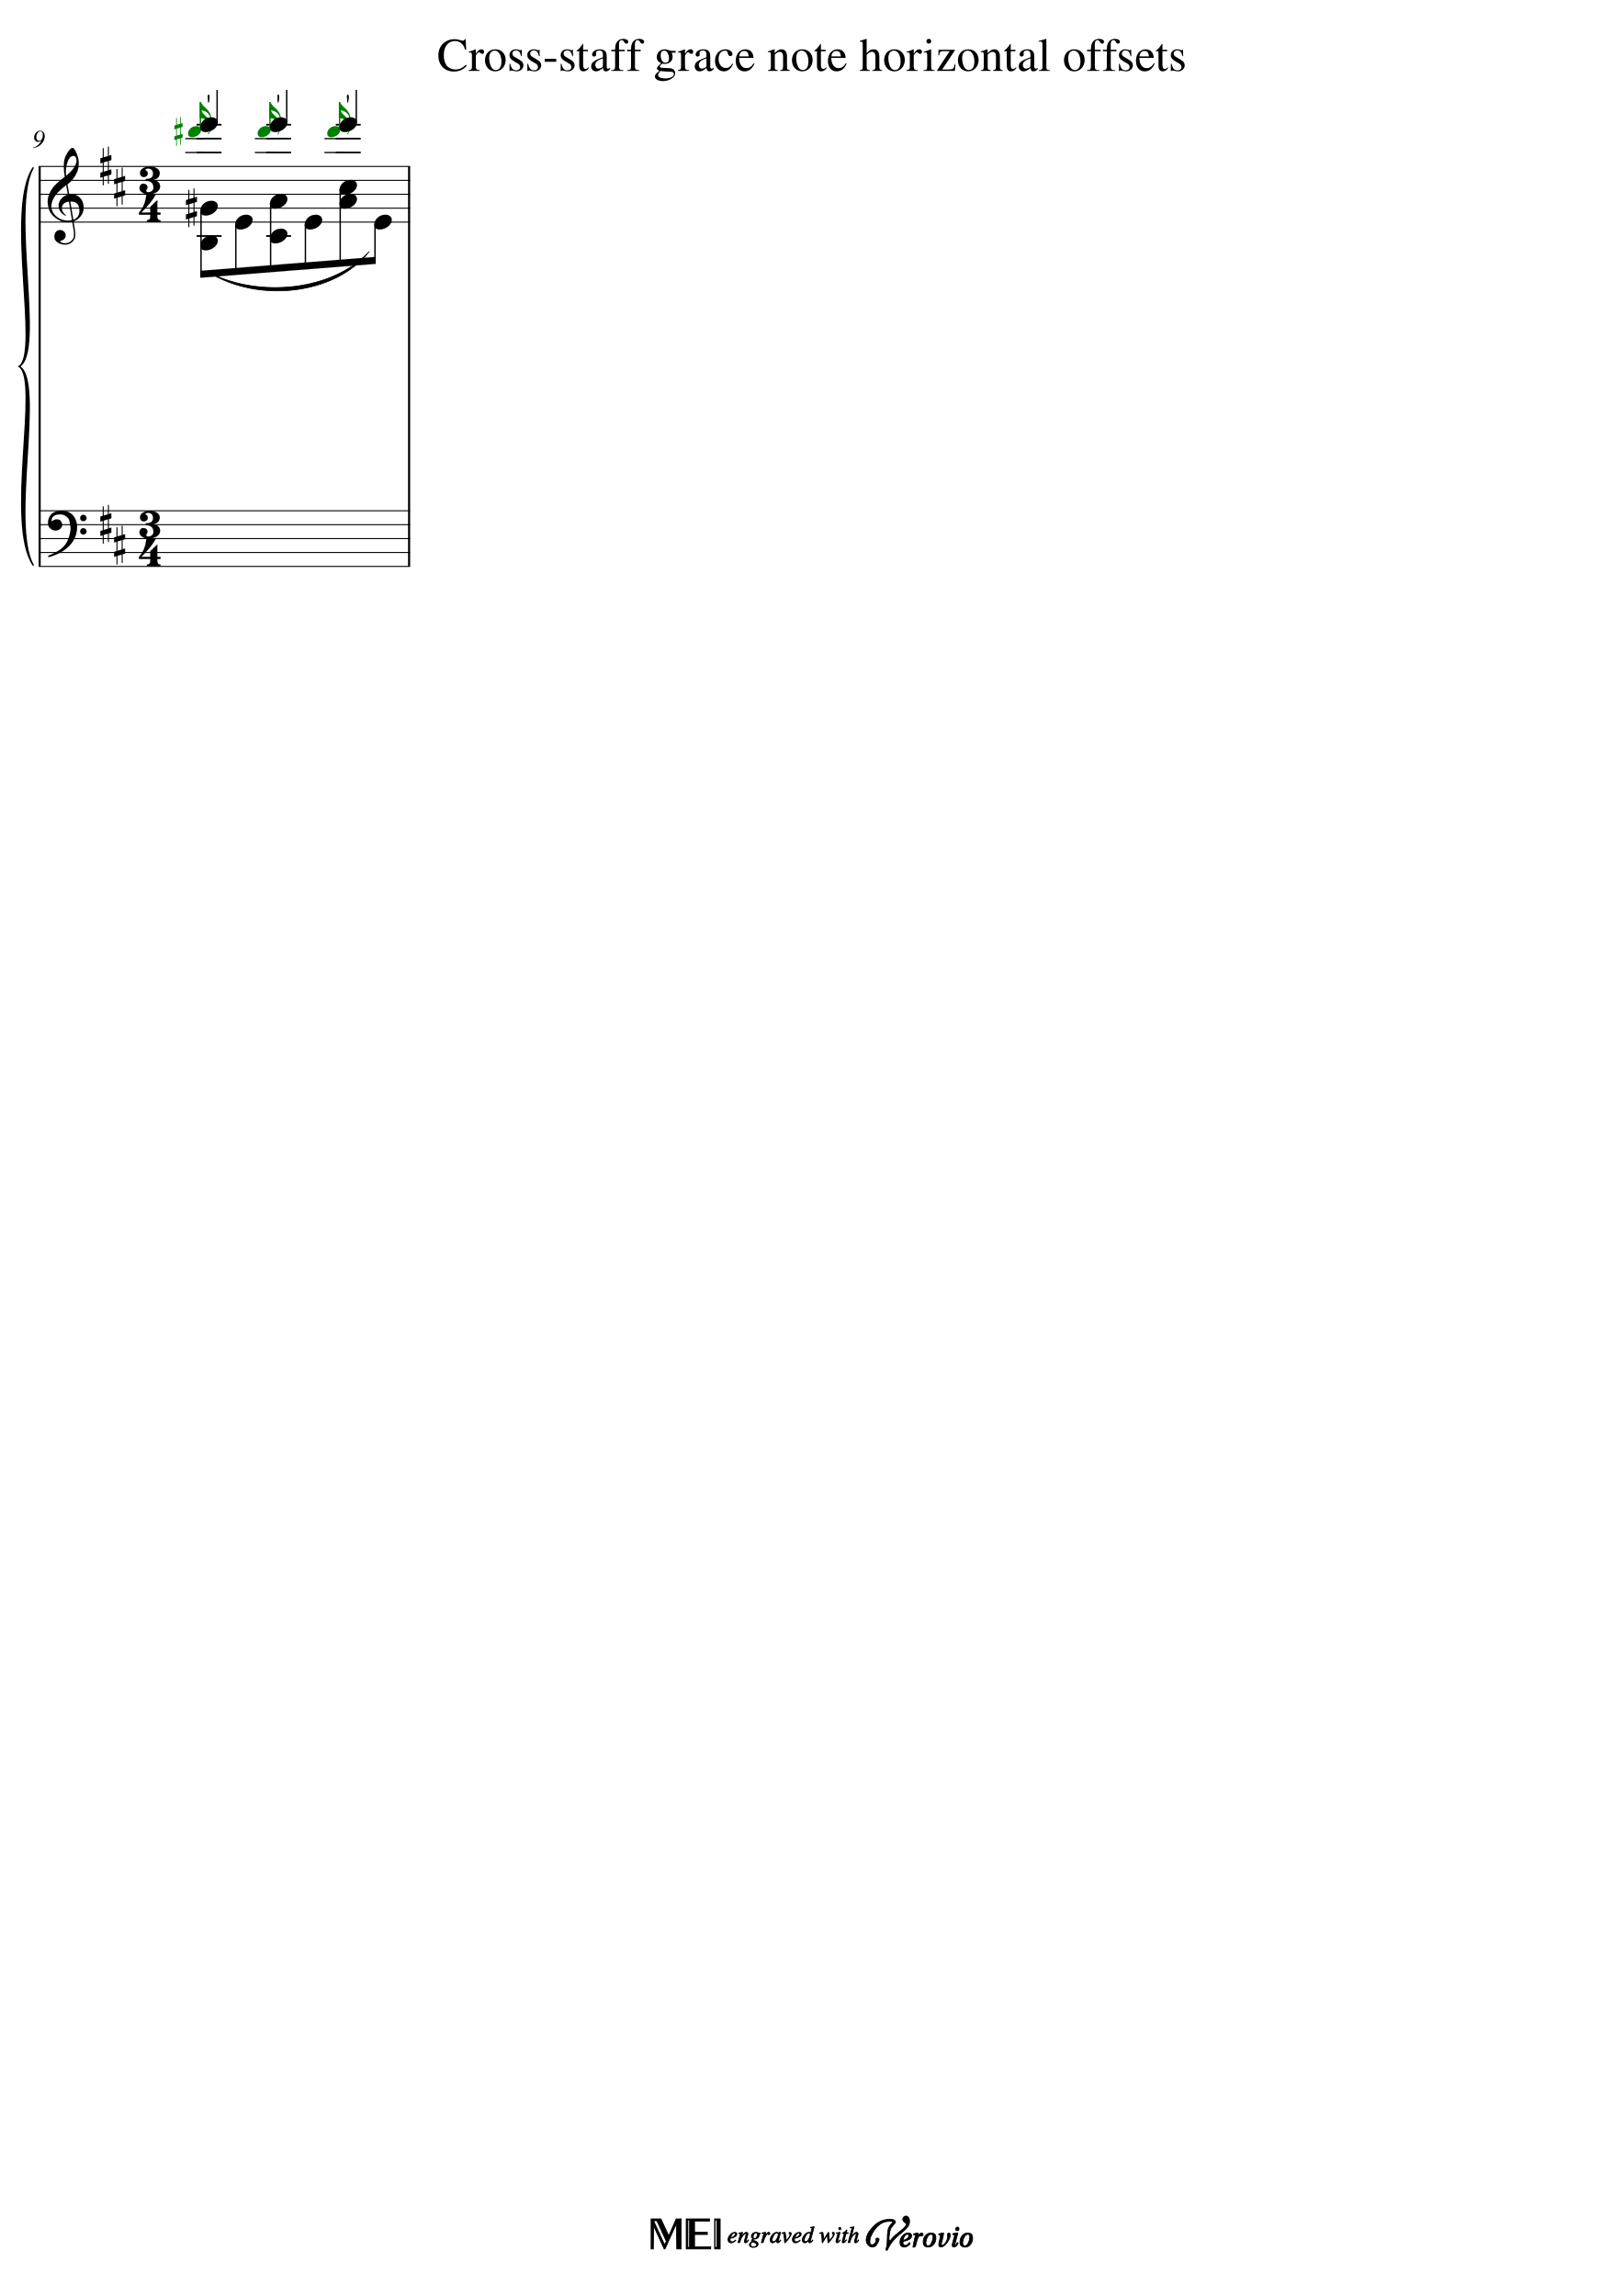
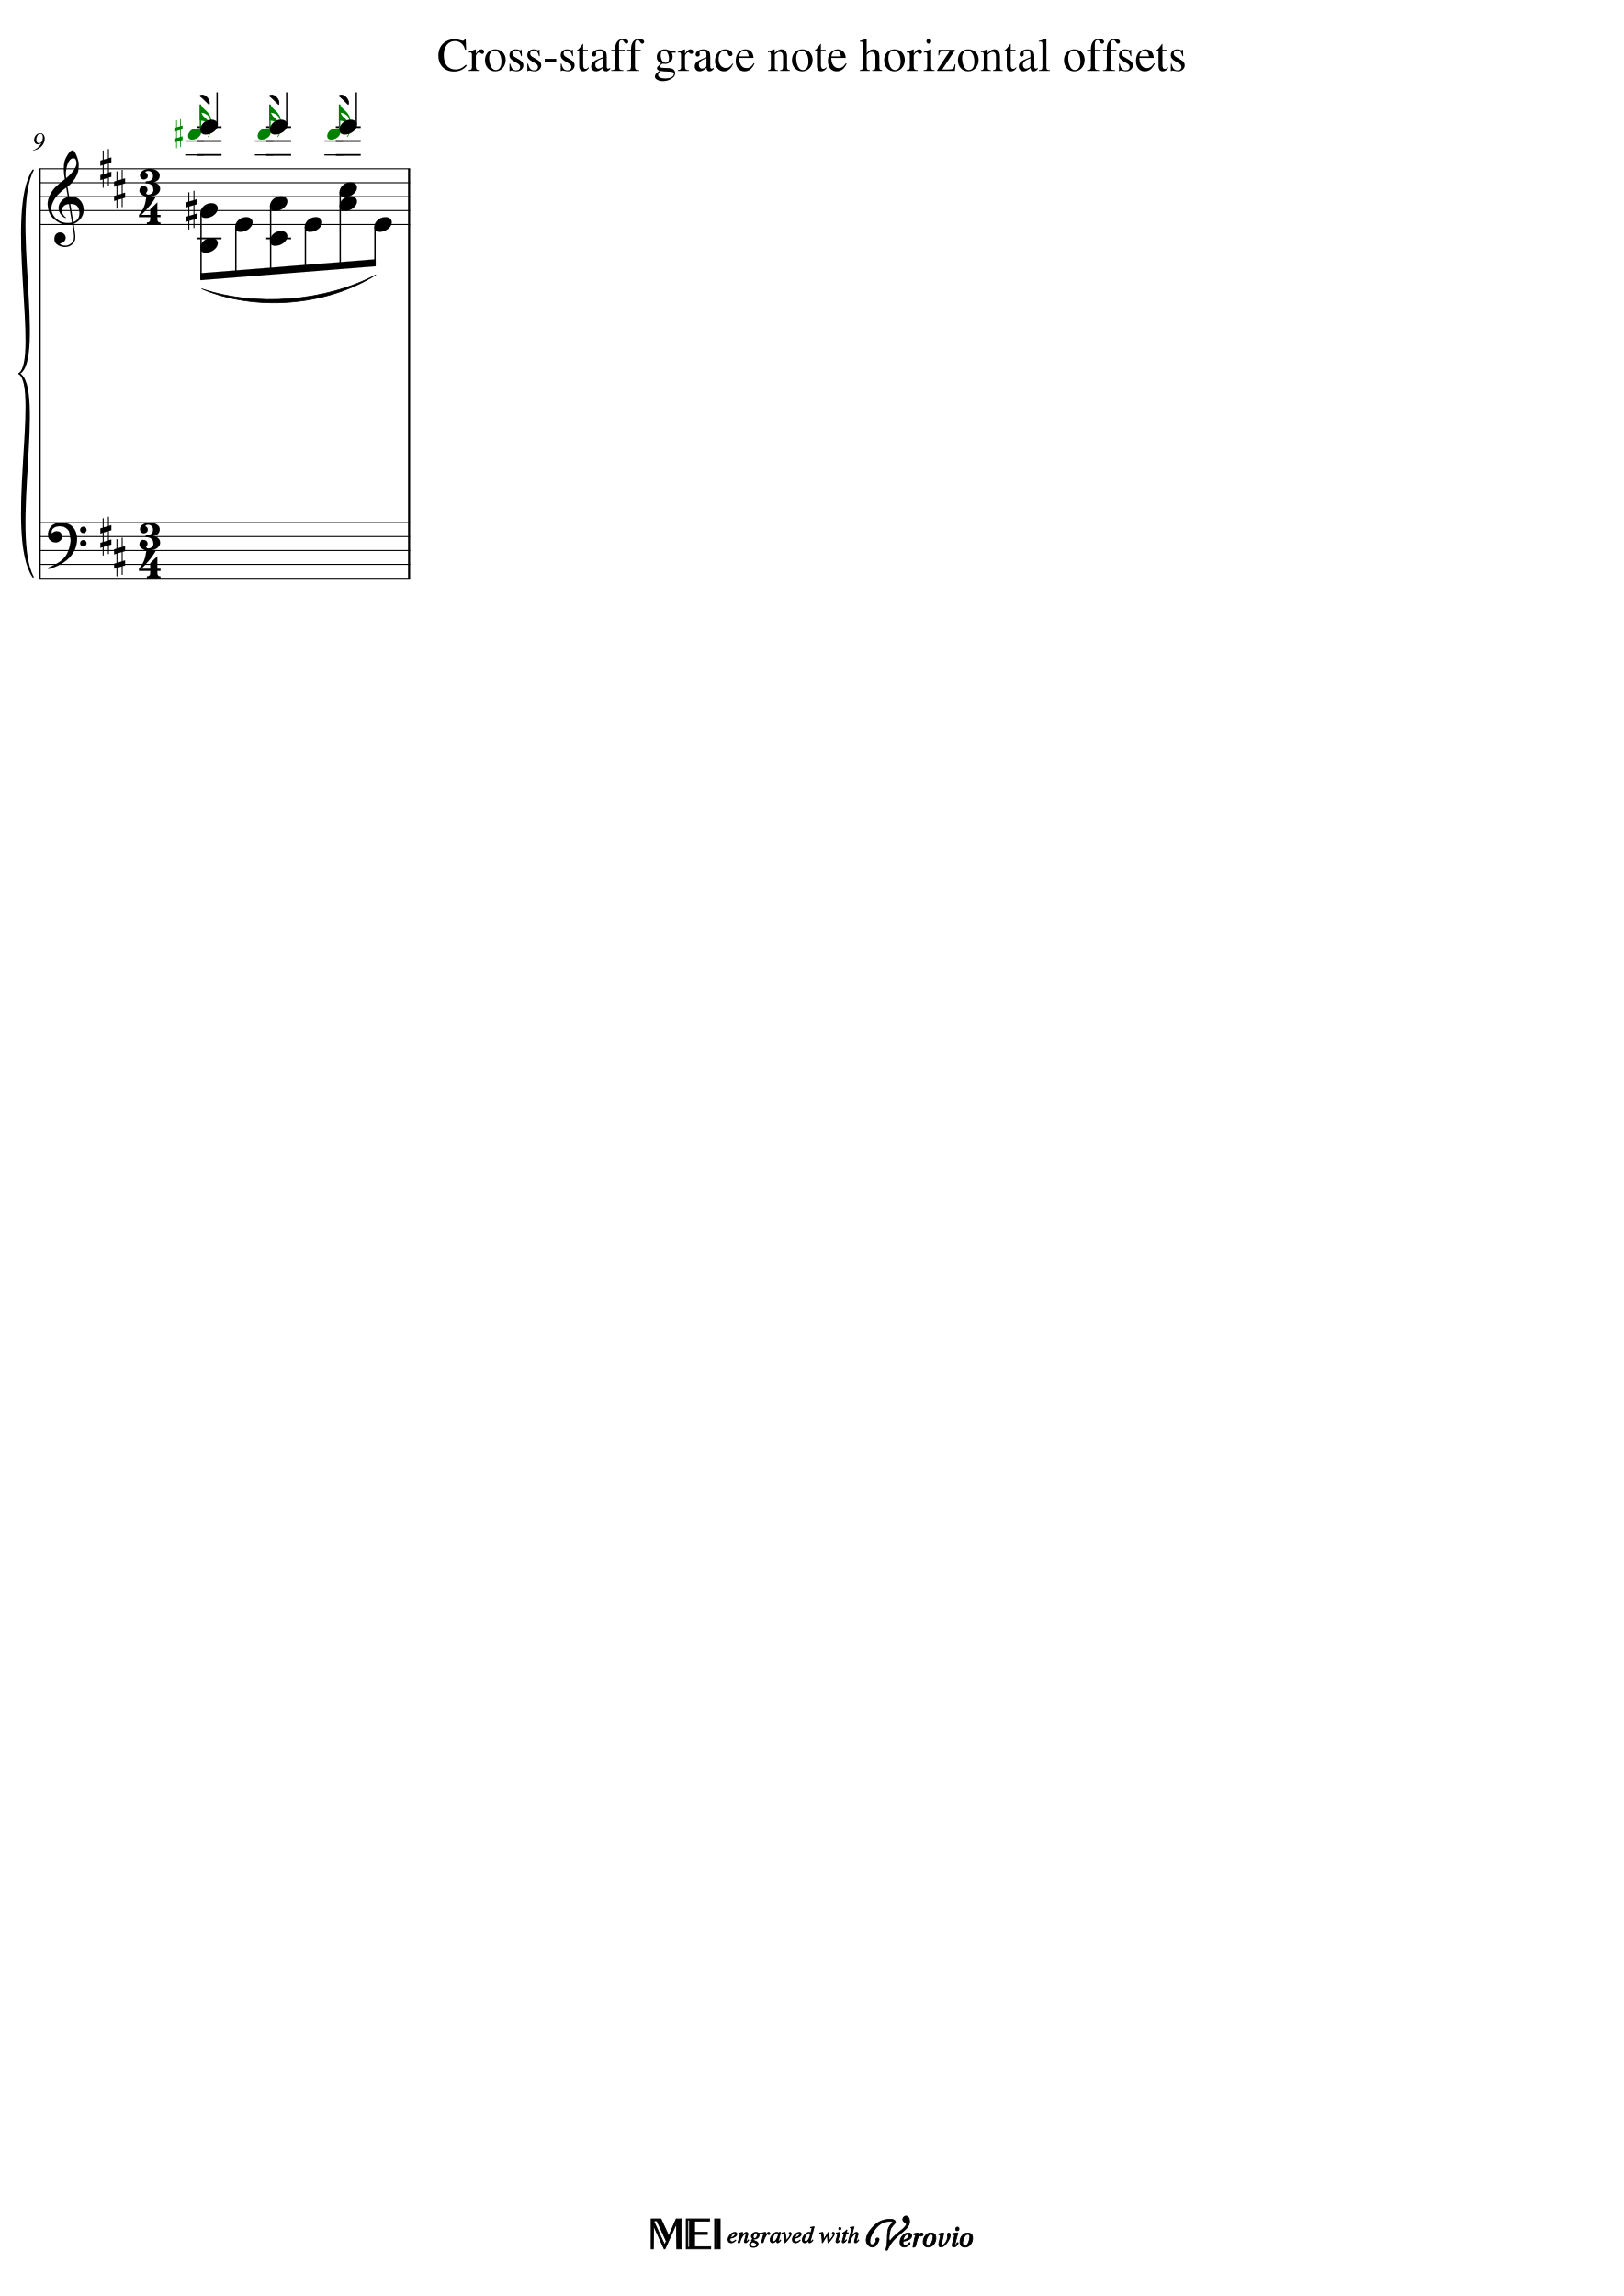
<svg xmlns="http://www.w3.org/2000/svg" xmlns:xlink="http://www.w3.org/1999/xlink" width="2100px" height="2970px" version="1.1" overflow="visible" id="docid">
  <defs>
    <g id="E050-docid">
      <path transform="scale(1,-1)" d="M441 -245c-23 -4 -48 -6 -76 -6c-59 0 -102 7 -130 20c-88 42 -150 93 -187 154c-26 44 -43 103 -48 176c0 6 -1 13 -1 19c0 54 15 111 45 170c29 57 65 106 110 148s96 85 153 127c-3 16 -8 46 -13 92c-4 43 -5 73 -5 89c0 117 16 172 69 257c34 54 64 82 89 82 c21 0 43 -30 69 -92s39 -115 41 -159v-15c0 -109 -21 -162 -67 -241c-13 -20 -63 -90 -98 -118c-13 -9 -25 -19 -37 -29l31 -181c8 1 18 2 28 2c58 0 102 -12 133 -35c59 -43 92 -104 98 -184c1 -7 1 -15 1 -22c0 -123 -87 -209 -181 -248c8 -57 17 -110 25 -162 c5 -31 6 -58 6 -80c0 -30 -5 -53 -14 -70c-35 -64 -88 -99 -158 -103c-5 0 -11 -1 -16 -1c-37 0 -72 10 -108 27c-50 24 -77 59 -80 105v11c0 29 7 55 20 76c18 28 45 42 79 44h6c49 0 93 -42 97 -87v-9c0 -51 -34 -86 -105 -106c17 -24 51 -36 102 -36c62 0 116 43 140 85 c9 16 13 41 13 74c0 20 -1 42 -5 67c-8 53 -18 106 -26 159zM461 939c-95 0 -135 -175 -135 -286c0 -24 2 -48 5 -71c50 39 92 82 127 128c40 53 60 100 60 140v8c-4 53 -22 81 -55 81h-2zM406 119l54 -326c73 25 110 78 110 161c0 7 0 15 -1 23c-7 95 -57 142 -151 142h-12 zM382 117c-72 -2 -128 -47 -128 -120v-7c2 -46 43 -99 75 -115c-3 -2 -7 -5 -10 -10c-70 33 -116 88 -123 172v11c0 68 44 126 88 159c23 17 49 29 78 36l-29 170c-21 -13 -52 -37 -92 -73c-50 -44 -86 -84 -109 -119c-45 -69 -67 -130 -67 -182v-13c5 -68 35 -127 93 -176 s125 -73 203 -73c25 0 50 3 75 9c-19 111 -36 221 -54 331z" />
    </g>
    <g id="E262-docid">
      <path transform="scale(1,-1)" d="M136 186v169h17v-164l44 14v-91l-44 -14v-165l44 12v-91l-44 -13v-155h-17v150l-76 -22v-155h-17v149l-43 -13v90l43 14v167l-43 -14v92l43 13v169h17v-163zM60 73v-167l76 22v168z" />
    </g>
    <g id="E083-docid">
      <path transform="scale(1,-1)" d="M208 250c97 0 177 -52 177 -116c0 -69 -40 -111 -118 -125c56 -5 125 -44 125 -116c0 -31 -10 -57 -31 -78c-19 -21 -45 -38 -78 -49l-50 -11c-15 -3 -36 -7 -55 -7c-50 0 -86 16 -113 38c-16 10 -23 18 -34 34c-7 13 -11 25 -11 38c0 43 27 83 68 83l3 -2 c61 0 75 -42 75 -70c0 -19 -24 -42 -26 -57c7 -17 20 -25 37 -25c44 0 94 29 94 78c0 75 -34 125 -138 125v36c84 0 131 22 131 98c0 54 -37 88 -87 88c-26 0 -43 -7 -51 -22c15 -22 44 -16 44 -70c0 -37 -37 -62 -71 -62c-22 0 -69 15 -69 76c0 79 101 116 178 116z" />
    </g>
    <g id="E084-docid">
      <path transform="scale(1,-1)" d="M20 -78c84 97 114 180 134 329h170c-13 -32 -82 -132 -99 -151l-84 -97c-33 -36 -59 -63 -80 -81h162v102l127 123v-225h57v-39h-57v-34c0 -43 19 -65 57 -65v-34h-244v36c48 0 60 26 60 70v27h-203v39z" />
    </g>
    <g id="E0A4-docid">
      <path transform="scale(1,-1)" d="M0 -39c0 68 73 172 200 172c66 0 114 -37 114 -95c0 -84 -106 -171 -218 -171c-64 0 -96 30 -96 94z" />
    </g>
    <g id="E062-docid">
      <path transform="scale(1,-1)" d="M582 -120c0 32 26 58 58 58s58 -26 58 -58s-26 -58 -58 -58s-58 26 -58 58zM582 120c0 32 26 58 58 58s58 -26 58 -58s-26 -58 -58 -58s-58 26 -58 58zM158 96c51 0 73 -14 88 -49l16 -39c0 -17 -2 -30 -7 -40c-3 -11 -10 -21 -19 -31c-17 -18 -49 -43 -84 -43 c-55 0 -77 13 -112 44c-24 21 -35 55 -35 100c0 46 14 81 32 112c30 52 71 79 137 93l36 6l26 2c154 0 235 -68 274 -182c11 -32 18 -68 18 -107c0 -103 -26 -182 -68 -250c-89 -145 -234 -230 -412 -288l-30 -5c-9 0 -14 3 -14 8c3 10 5 11 10 16c35 15 70 30 96 44l78 43 c96 57 162 136 197 258c9 33 17 60 22 100c3 22 5 35 6 39c-7 69 -16 115 -23 140s-4 22 -16 40c-8 12 -19 23 -31 34c-24 21 -62 44 -118 44c-48 0 -84 -8 -113 -28c-28 -19 -42 -44 -42 -73v-16c2 -5 3 -9 4 -11c24 22 52 39 84 39z" />
    </g>
    <g id="E242-docid">
      <path transform="scale(1,-1)" d="M206 -748c32 48 49 100 49 149c0 89 -55 168 -168 203c-18 5 -47 9 -87 16v190v190h22c8 0 33 -61 71 -95c4 -3 -2 3 61 -56c62 -58 122 -137 122 -241c0 -32 -7 -65 -17 -96c11 -29 17 -60 17 -94c0 -71 -32 -148 -67 -190c-6 -5 -10 -7 -13 -7s-5 2 -5 5l4 10 c1 3 6 8 11 16zM248 -463c4 18 7 38 7 57c0 105 -80 173 -168 200c-11 3 -27 6 -47 9c9 -17 23 -61 53 -88c4 -3 -2 3 61 -56c36 -33 71 -74 94 -122z" />
    </g>
  </defs>
  <style type="text/css">#docid g.ending, #docid g.fing, #docid g.reh, #docid g.tempo {font-weight:bold;}#docid g.dir, #docid g.dynam, #docid g.mNum {font-style:italic;}#docid g.label {font-weight:normal;}#docid ellipse, #docid path, #docid polygon, #docid polyline, #docid rect {stroke:currentColor}</style>
  <svg class="definition-scale" color="black" font-family="Times, serif" viewBox="0 0 21000 29700">
    <g class="page-margin" transform="translate(500, 500)">
      <g id="iJ6YNS9" class="mdiv pageMilestone" />
      <g id="j6ERYJ7" class="score pageMilestone" />
      <g id="sWRWRWP" class="system">
-         <path d="M13 1653 L13 6827" stroke-width="27" />
+         <path d="M13 1684 L13 6981" stroke-width="27" />
        <g id="nP0WQMA" class="grpSym">
-           <path d="M-72,6809 C-432,6269 18,4420 -252,4240 C81,4420 -369,6269 -72,6809" stroke-width="18" stroke-linecap="round" stroke-linejoin="round" />
-           <path d="M-72,1671 C-369,2211 81,4060 -252,4240 C18,4060 -432,2211 -72,1671" stroke-width="18" stroke-linecap="round" stroke-linejoin="round" />
+           <path d="M-72,6963 C-432,6423 18,4513 -252,4333 C81,4513 -369,6423 -72,6963" stroke-width="18" stroke-linecap="round" stroke-linejoin="round" />
+           <path d="M-72,1702 C-369,2242 81,4153 -252,4333 C18,4153 -432,2242 -72,1702" stroke-width="18" stroke-linecap="round" stroke-linejoin="round" />
        </g>
        <g id="i1N780LT" class="section systemMilestone" />
        <g id="z1XZBIJA" class="measure">
          <g id="k91JIAK" class="mNum autogenerated">
-             <text y="1410" text-anchor="middle" font-size="0px">
+             <text y="1441" text-anchor="middle" font-size="0px">
              <tspan id="l1KT7QAW" class="text">
                <tspan font-size="324px">9</tspan>
              </tspan>
            </text>
          </g>
          <g id="a12WP67W" class="staff">
-             <path d="M0 1653 L4804 1653" stroke-width="13" />
-             <path d="M0 1833 L4804 1833" stroke-width="13" />
-             <path d="M0 2013 L4804 2013" stroke-width="13" />
-             <path d="M0 2193 L4804 2193" stroke-width="13" />
-             <path d="M0 2373 L4804 2373" stroke-width="13" />
+             <path d="M0 1684 L4804 1684" stroke-width="13" />
+             <path d="M0 1864 L4804 1864" stroke-width="13" />
+             <path d="M0 2044 L4804 2044" stroke-width="13" />
+             <path d="M0 2224 L4804 2224" stroke-width="13" />
+             <path d="M0 2404 L4804 2404" stroke-width="13" />
            <g id="a1N7061U" class="clef">
-               <use xlink:href="#E050-docid" transform="translate(117, 2193) scale(0.72, 0.72)" />
+               <use xlink:href="#E050-docid" transform="translate(117, 2224) scale(0.72, 0.72)" />
            </g>
            <g id="cLQ1O4E" class="keySig">
              <g id="eRMYYWI" class="keyAccid">
-                 <use xlink:href="#E262-docid" transform="translate(798, 1653) scale(0.72, 0.72)" />
+                 <use xlink:href="#E262-docid" transform="translate(798, 1684) scale(0.72, 0.72)" />
              </g>
              <g id="gNT854W" class="keyAccid">
-                 <use xlink:href="#E262-docid" transform="translate(976, 1923) scale(0.72, 0.72)" />
+                 <use xlink:href="#E262-docid" transform="translate(976, 1954) scale(0.72, 0.72)" />
              </g>
            </g>
            <g id="iR99MOM" class="meterSig">
-               <use xlink:href="#E083-docid" transform="translate(1289, 1833) scale(0.72, 0.72)" />
-               <use xlink:href="#E084-docid" transform="translate(1283, 2193) scale(0.72, 0.72)" />
+               <use xlink:href="#E083-docid" transform="translate(1289, 1864) scale(0.72, 0.72)" />
+               <use xlink:href="#E084-docid" transform="translate(1283, 2224) scale(0.72, 0.72)" />
            </g>
            <g class="ledgerLines above">
-               <path d="M2043 1473 L2365 1473" stroke-width="22" />
-               <path d="M2943 1473 L3265 1473" stroke-width="22" />
-               <path d="M3843 1473 L4165 1473" stroke-width="22" />
-               <path d="M2043 1293 L2365 1293" stroke-width="22" />
-               <path d="M2943 1293 L3265 1293" stroke-width="22" />
-               <path d="M3843 1293 L4165 1293" stroke-width="22" />
-               <path d="M2043 1113 L2365 1113" stroke-width="22" />
-               <path d="M2943 1113 L3265 1113" stroke-width="22" />
-               <path d="M3843 1113 L4165 1113" stroke-width="22" />
+               <path d="M2043 1504 L2365 1504" stroke-width="22" />
+               <path d="M2943 1504 L3265 1504" stroke-width="22" />
+               <path d="M3843 1504 L4165 1504" stroke-width="22" />
+               <path d="M2043 1324 L2365 1324" stroke-width="22" />
+               <path d="M2943 1324 L3265 1324" stroke-width="22" />
+               <path d="M3843 1324 L4165 1324" stroke-width="22" />
+               <path d="M2043 1144 L2365 1144" stroke-width="22" />
+               <path d="M2943 1144 L3265 1144" stroke-width="22" />
+               <path d="M3843 1144 L4165 1144" stroke-width="22" />
            </g>
            <g class="ledgerLines below">
-               <path d="M2043 2553 L2365 2553" stroke-width="22" />
-               <path d="M2943 2553 L3265 2553" stroke-width="22" />
+               <path d="M2043 2584 L2365 2584" stroke-width="22" />
+               <path d="M2943 2584 L3265 2584" stroke-width="22" />
            </g>
            <g class="ledgerLines above cue">
-               <path d="M1896 1473 L2136 1473" stroke-width="16" />
-               <path d="M2796 1473 L3036 1473" stroke-width="16" />
-               <path d="M3696 1473 L3936 1473" stroke-width="16" />
-               <path d="M1896 1293 L2136 1293" stroke-width="16" />
-               <path d="M2796 1293 L3036 1293" stroke-width="16" />
-               <path d="M3696 1293 L3936 1293" stroke-width="16" />
+               <path d="M1896 1504 L2136 1504" stroke-width="16" />
+               <path d="M2796 1504 L3036 1504" stroke-width="16" />
+               <path d="M3696 1504 L3936 1504" stroke-width="16" />
+               <path d="M1896 1324 L2136 1324" stroke-width="16" />
+               <path d="M2796 1324 L3036 1324" stroke-width="16" />
+               <path d="M3696 1324 L3936 1324" stroke-width="16" />
            </g>
            <g id="b4Y5DFV" class="layer">
              <g id="cNFAQML" class="beam">
-                 <polygon points="2091,3093 4359,2913 4359,2823 2091,3003" />
+                 <polygon points="2091,3124 4359,2944 4359,2854 2091,3034" />
                <g id="chord_12960" class="chord">
                  <g id="tPEE0OP" class="stem">
-                     <path d="M2100 2221 L2100 3075" stroke-width="18" />
+                     <path d="M2100 2252 L2100 3106" stroke-width="18" />
                  </g>
                  <g id="e36A7UB" class="note">
                    <g class="notehead">
-                       <use xlink:href="#E0A4-docid" transform="translate(2091, 2193) scale(0.72, 0.72)" />
+                       <use xlink:href="#E0A4-docid" transform="translate(2091, 2224) scale(0.72, 0.72)" />
                    </g>
                    <g id="fW4SW7P" class="accid">
-                       <use xlink:href="#E262-docid" transform="translate(1905, 2193) scale(0.72, 0.72)" />
+                       <use xlink:href="#E262-docid" transform="translate(1905, 2224) scale(0.72, 0.72)" />
                    </g>
                  </g>
                  <g id="g17JWEWV" class="note">
                    <g class="notehead">
-                       <use xlink:href="#E0A4-docid" transform="translate(2091, 2643) scale(0.72, 0.72)" />
+                       <use xlink:href="#E0A4-docid" transform="translate(2091, 2674) scale(0.72, 0.72)" />
                    </g>
                  </g>
                </g>
                <g id="h11BYRB0" class="note">
                  <g class="notehead">
-                     <use xlink:href="#E0A4-docid" transform="translate(2541, 2373) scale(0.72, 0.72)" />
+                     <use xlink:href="#E0A4-docid" transform="translate(2541, 2404) scale(0.72, 0.72)" />
                  </g>
                  <g id="uL0P3Y6" class="stem">
-                     <path d="M2550 2401 L2550 3039" stroke-width="18" />
+                     <path d="M2550 2432 L2550 3070" stroke-width="18" />
                  </g>
                </g>
                <g id="iEPNT2P" class="chord">
                  <g id="vPKGJXZ" class="stem">
-                     <path d="M3000 2131 L3000 3003" stroke-width="18" />
+                     <path d="M3000 2162 L3000 3034" stroke-width="18" />
                  </g>
                  <g id="j180F7IU" class="note">
                    <g class="notehead">
-                       <use xlink:href="#E0A4-docid" transform="translate(2991, 2103) scale(0.72, 0.72)" />
+                       <use xlink:href="#E0A4-docid" transform="translate(2991, 2134) scale(0.72, 0.72)" />
                    </g>
                  </g>
                  <g id="k1JVOWO3" class="note">
                    <g class="notehead">
-                       <use xlink:href="#E0A4-docid" transform="translate(2991, 2553) scale(0.72, 0.72)" />
+                       <use xlink:href="#E0A4-docid" transform="translate(2991, 2584) scale(0.72, 0.72)" />
                    </g>
                    <g id="l168SLSU" class="accid" />
                  </g>
                </g>
                <g id="m1I1R6XU" class="note">
                  <g class="notehead">
-                     <use xlink:href="#E0A4-docid" transform="translate(3441, 2373) scale(0.72, 0.72)" />
+                     <use xlink:href="#E0A4-docid" transform="translate(3441, 2404) scale(0.72, 0.72)" />
                  </g>
                  <g id="wGMJNIQ" class="stem">
-                     <path d="M3450 2401 L3450 2967" stroke-width="18" />
+                     <path d="M3450 2432 L3450 2998" stroke-width="18" />
                  </g>
                </g>
                <g id="n3L1BSY" class="chord">
                  <g id="xIG9TQU" class="stem">
-                     <path d="M3900 1951 L3900 2931" stroke-width="18" />
+                     <path d="M3900 1982 L3900 2962" stroke-width="18" />
                  </g>
                  <g id="oYFJ0C6" class="note">
                    <g class="notehead">
-                       <use xlink:href="#E0A4-docid" transform="translate(3891, 1923) scale(0.72, 0.72)" />
+                       <use xlink:href="#E0A4-docid" transform="translate(3891, 1954) scale(0.72, 0.72)" />
                    </g>
                    <g id="p6KLLMO" class="accid" />
                  </g>
                  <g id="q4CA8UL" class="note">
                    <g class="notehead">
-                       <use xlink:href="#E0A4-docid" transform="translate(3891, 2103) scale(0.72, 0.72)" />
+                       <use xlink:href="#E0A4-docid" transform="translate(3891, 2134) scale(0.72, 0.72)" />
                    </g>
                  </g>
                </g>
                <g id="note_13044" class="note">
                  <g class="notehead">
-                     <use xlink:href="#E0A4-docid" transform="translate(4341, 2373) scale(0.72, 0.72)" />
+                     <use xlink:href="#E0A4-docid" transform="translate(4341, 2404) scale(0.72, 0.72)" />
                  </g>
                  <g id="y1NKD124" class="stem">
-                     <path d="M4350 2401 L4350 2895" stroke-width="18" />
+                     <path d="M4350 2432 L4350 2926" stroke-width="18" />
                  </g>
                </g>
              </g>
            </g>
          </g>
          <g id="s1IC15RP" class="staff">
-             <path d="M0 6107 L4804 6107" stroke-width="13" />
-             <path d="M0 6287 L4804 6287" stroke-width="13" />
-             <path d="M0 6467 L4804 6467" stroke-width="13" />
-             <path d="M0 6647 L4804 6647" stroke-width="13" />
-             <path d="M0 6827 L4804 6827" stroke-width="13" />
+             <path d="M0 6261 L4804 6261" stroke-width="13" />
+             <path d="M0 6441 L4804 6441" stroke-width="13" />
+             <path d="M0 6621 L4804 6621" stroke-width="13" />
+             <path d="M0 6801 L4804 6801" stroke-width="13" />
+             <path d="M0 6981 L4804 6981" stroke-width="13" />
            <g id="k111HCX6" class="clef">
-               <use xlink:href="#E062-docid" transform="translate(117, 6287) scale(0.72, 0.72)" />
+               <use xlink:href="#E062-docid" transform="translate(117, 6441) scale(0.72, 0.72)" />
            </g>
            <g id="mXTA0QM" class="keySig">
              <g id="oLY9P3F" class="keyAccid">
-                 <use xlink:href="#E262-docid" transform="translate(798, 6287) scale(0.72, 0.72)" />
+                 <use xlink:href="#E262-docid" transform="translate(798, 6441) scale(0.72, 0.72)" />
              </g>
              <g id="q2BL7ML" class="keyAccid">
-                 <use xlink:href="#E262-docid" transform="translate(976, 6557) scale(0.72, 0.72)" />
+                 <use xlink:href="#E262-docid" transform="translate(976, 6711) scale(0.72, 0.72)" />
              </g>
            </g>
            <g id="s1NUKWCL" class="meterSig">
-               <use xlink:href="#E083-docid" transform="translate(1289, 6287) scale(0.72, 0.72)" />
-               <use xlink:href="#E084-docid" transform="translate(1283, 6647) scale(0.72, 0.72)" />
+               <use xlink:href="#E083-docid" transform="translate(1289, 6441) scale(0.72, 0.72)" />
+               <use xlink:href="#E084-docid" transform="translate(1283, 6801) scale(0.72, 0.72)" />
            </g>
            <g id="tBZ62SV" class="layer">
              <g id="note_13062" class="note" color="green" fill="green">
                <g class="notehead">
-                   <use xlink:href="#E0A4-docid" transform="translate(1932, 1203) scale(0.54, 0.54)" />
+                   <use xlink:href="#E0A4-docid" transform="translate(1932, 1234) scale(0.54, 0.54)" />
                </g>
                <g id="z1K4OJSQ" class="stem">
-                   <path d="M2092 1182 L2092 821" stroke-width="18" />
+                   <path d="M2092 1213 L2092 852" stroke-width="18" />
                  <g id="aRA8GUK" class="flag">
-                     <use xlink:href="#E242-docid" transform="translate(2083, 821) scale(0.54, 0.54)" />
+                     <use xlink:href="#E242-docid" transform="translate(2083, 852) scale(0.54, 0.54)" />
                  </g>
                </g>
                <g id="vLC6GUE" class="accid">
-                   <use xlink:href="#E262-docid" transform="translate(1755, 1203) scale(0.54, 0.54)" />
+                   <use xlink:href="#E262-docid" transform="translate(1755, 1234) scale(0.54, 0.54)" />
                </g>
              </g>
              <g id="note_13074" class="note">
                <g class="notehead">
-                   <use xlink:href="#E0A4-docid" transform="translate(2091, 1113) scale(0.72, 0.72)" />
+                   <use xlink:href="#E0A4-docid" transform="translate(2091, 1144) scale(0.72, 0.72)" />
                </g>
                <g id="b1AYFJ9P" class="stem">
-                   <path d="M2308 1085 L2308 663" stroke-width="18" />
+                   <path d="M2308 1116 L2308 694" stroke-width="18" />
                </g>
              </g>
              <g id="note_13080" class="note" color="green" fill="green">
                <g class="notehead">
-                   <use xlink:href="#E0A4-docid" transform="translate(2832, 1203) scale(0.54, 0.54)" />
+                   <use xlink:href="#E0A4-docid" transform="translate(2832, 1234) scale(0.54, 0.54)" />
                </g>
                <g id="cUUYDUG" class="stem">
-                   <path d="M2992 1182 L2992 821" stroke-width="18" />
+                   <path d="M2992 1213 L2992 852" stroke-width="18" />
                  <g id="d17EWFLB" class="flag">
-                     <use xlink:href="#E242-docid" transform="translate(2983, 821) scale(0.54, 0.54)" />
+                     <use xlink:href="#E242-docid" transform="translate(2983, 852) scale(0.54, 0.54)" />
                  </g>
                </g>
                <g id="yAUW6TF" class="accid" />
              </g>
              <g id="note_13092" class="note">
                <g class="notehead">
-                   <use xlink:href="#E0A4-docid" transform="translate(2991, 1113) scale(0.72, 0.72)" />
+                   <use xlink:href="#E0A4-docid" transform="translate(2991, 1144) scale(0.72, 0.72)" />
                </g>
                <g id="eZWEOI5" class="stem">
-                   <path d="M3208 1085 L3208 663" stroke-width="18" />
+                   <path d="M3208 1116 L3208 694" stroke-width="18" />
                </g>
              </g>
              <g id="note_13098" class="note" color="green" fill="green">
                <g class="notehead">
-                   <use xlink:href="#E0A4-docid" transform="translate(3732, 1203) scale(0.54, 0.54)" />
+                   <use xlink:href="#E0A4-docid" transform="translate(3732, 1234) scale(0.54, 0.54)" />
                </g>
                <g id="fXQFU55" class="stem">
-                   <path d="M3892 1182 L3892 821" stroke-width="18" />
+                   <path d="M3892 1213 L3892 852" stroke-width="18" />
                  <g id="g11K35MU" class="flag">
-                     <use xlink:href="#E242-docid" transform="translate(3883, 821) scale(0.54, 0.54)" />
+                     <use xlink:href="#E242-docid" transform="translate(3883, 852) scale(0.54, 0.54)" />
                  </g>
                </g>
                <g id="b1XSZE2H" class="accid" />
              </g>
              <g id="note_13110" class="note">
                <g class="notehead">
-                   <use xlink:href="#E0A4-docid" transform="translate(3891, 1113) scale(0.72, 0.72)" />
+                   <use xlink:href="#E0A4-docid" transform="translate(3891, 1144) scale(0.72, 0.72)" />
                </g>
                <g id="h1NRSQV" class="stem">
-                   <path d="M4108 1085 L4108 663" stroke-width="18" />
+                   <path d="M4108 1116 L4108 694" stroke-width="18" />
                </g>
              </g>
            </g>
          </g>
          <g id="dIZDUHE" class="slur">
-             <path d="M2204,3025 C2843,3354 3798,3268 4274,2755 C3828,3324 2829,3416 2204,3025" stroke-width="9" stroke-linecap="round" stroke-linejoin="round" />
+             <path d="M2109,3236 C2810,3473 3705,3401 4359,3056 C3723,3459 2802,3533 2109,3236" stroke-width="9" stroke-linecap="round" stroke-linejoin="round" />
          </g>
          <g id="e1EHME80" class="slur">
-             <path d="M2196,821 C2196,773 2180,717 2204,731 C2212,773 2196,837 2196,821" stroke-width="9" stroke-linecap="round" stroke-linejoin="round" />
+             <path d="M2082,740 C2138,698 2229,789 2204,852 C2167,819 2118,762 2082,740" stroke-width="9" stroke-linecap="round" stroke-linejoin="round" />
          </g>
          <g id="f1BEGS43" class="slur">
-             <path d="M3096,821 C3096,773 3080,717 3104,731 C3112,773 3096,837 3096,821" stroke-width="9" stroke-linecap="round" stroke-linejoin="round" />
+             <path d="M2982,740 C3038,698 3129,789 3104,852 C3067,819 3018,762 2982,740" stroke-width="9" stroke-linecap="round" stroke-linejoin="round" />
          </g>
          <g id="gETMZTA" class="slur">
-             <path d="M3996,821 C3996,773 3980,717 4004,731 C4012,773 3996,837 3996,821" stroke-width="9" stroke-linecap="round" stroke-linejoin="round" />
+             <path d="M3882,740 C3938,698 4029,789 4004,852 C3967,819 3918,762 3882,740" stroke-width="9" stroke-linecap="round" stroke-linejoin="round" />
          </g>
          <g id="y16753K6" class="barLine">
-             <path d="M4791 1653 L4791 2373" stroke-width="27" />
-             <path d="M4791 6107 L4791 6827" stroke-width="27" />
-             <path d="M4791 2373 L4791 6107" stroke-width="27" />
+             <path d="M4791 1684 L4791 2404" stroke-width="27" />
+             <path d="M4791 6261 L4791 6981" stroke-width="27" />
+             <path d="M4791 2404 L4791 6261" stroke-width="27" />
          </g>
        </g>
        <g id="qI1DT7K" class="systemMilestoneEnd i1N780LT" />
      </g>
      <g id="rJ8GLXL" class="pageMilestoneEnd j6ERYJ7" />
      <g id="s1HUMGE0" class="pageMilestoneEnd iJ6YNS9" />
      <g id="z1M5W8JL" class="pgHead autogenerated">
        <text font-size="0px">
          <tspan id="aA571PQ" class="rend" x="10000" y="417" text-anchor="middle">
            <tspan id="bGR56S9" class="rend">
              <tspan id="c10PAP45" class="text">
                <tspan font-size="607px">Cross-staff grace note horizontal offsets</tspan>
              </tspan>
            </tspan>
          </tspan>
        </text>
      </g>
      <g id="t1YD0KSR" class="pgFoot autogenerated">
        <g id="u1XWY667" class="fig">
          <g class="svg" transform="translate(7750, 28099) scale(10, 10)">
            <g>
              <path fill="#000000" d="M 17.113,49.265 V 10.368 h 12.697 c 3.289,7.337 6.713,14.61 10.127,21.889 3.42,-7.485 6.256,-14.205 9.589,-21.91 2.436,0.104 4.317,0.085 6.484,-0.058 V 49.264 H 50.274 C 50.145,38.356 50.016,27.448 49.887,16.54 45.003,27.315 39.967,38.434 35.084,49.209 34.679,49.344 34.427,49.136 34.022,49.271 29.466,39.331 24.91,29.391 20.354,19.451 20.224,29.389 20.095,39.327 19.965,49.264 H 17.113 Z M 36.754,39.325 C 32.721,30.513 28.688,21.701 24.655,12.889 22.531,12.751 22.657,12.71 20.714,12.814 v 0.966 c 4.613,9.998 9.609,20.749 13.873,30.082 0.722,-1.513 1.445,-3.025 2.167,-4.538 z m 25.738,9.94 c 0,-12.966 0,-25.931 0,-38.897 10.084,0 20.169,0 30.253,0 0,0.96 0,1.921 0,2.881 -6.483,0 -12.966,0 -19.448,0 0,4.802 0,9.604 0,14.406 5.522,0 11.045,0 16.567,0 0,0.96 0,1.921 0,2.881 -5.522,0 -11.045,0 -16.567,0 0,5.282 0,10.565 0,15.847 6.963,0 13.926,0 20.889,0 0,0.96 0,1.921 0,2.881 -10.565,0 -21.129,0 -31.694,0 z m 4.322,-2.161 c 0,-11.765 0,-23.53 0,-35.295 -0.72,0 -1.441,0 -2.161,0 0,11.765 0,23.53 0,35.295 0.72,0 1.441,0 2.161,0 z m 32.414,2.161 c 0,-12.966 0,-25.931 0,-38.897 2.401,0 4.802,0 7.203,0 0,12.966 0,25.931 0,38.897 -2.401,0 -4.802,0 -7.203,0 z m 2.881,-2.161 c 0,-11.765 0,-23.53 0,-35.295 -0.72,0 -1.441,0 -2.161,0 0,11.765 0,23.53 0,35.295 0.72,0 1.441,0 2.161,0 z" />
              <path fill="#000000" d="m 346.3,6.7 c -3.1,0.5 -4.9,4.4 -2.7,6.8 1.2,1.4 2.7,2.4 4.1,3.5 -2.4,5.3 -7.7,8.3 -11.9,12.1 -3.7,2.8 -7,6.2 -9.7,9.9 -2.2,-0.8 -0.915,-7.719 -0.627,-9.5 0.288,-1.781 0.727,-6.4 2.927,-8.7 1.3,-1.9 3,-3.5 4.5,-5.2 1.2,-3.4 -3.2,-4.9 -5.8,-4.6 -7.3,-0.5 -14.6,2 -20,6.8 -5,4.6 -10,10.1 -11.5,17 -0.9,3.5 -0.2,7.5 2.8,9.9 2.5,2.8 7.4,2.9 9.8,-0.2 1.7,-2.3 3.2,-4.8 3.8,-7.6 -0.1,-2.6 -4.4,-2.3 -4.3,0.2 1.2,2.4 -0.9,4.7 -2.7,6.2 -1.7,0.9 -4.7,0.7 -4.8,-1.7 -1,-5.8 2.1,-11.3 5.2,-16.1 4,-5.8 9.8,-11.2 17.2,-11.8 1.6,0 8.1,-1.2 6.8,1.4 -2.8,2.8 -5.6,6.1 -6,10.3 -1.6,7.7 0.1,15.7 -2.3,23.2 -1.1,3.9 2,2.6 2.5,0.2 3.3,-7.4 8.9,-13.4 15.1,-18.5 4.2,-3.9 9.5,-7.1 11.9,-12.6 1.3,-3.6 1.2,-9 -2.7,-10.9 -0.504,-0.177 -1.07,-0.165 -1.6,-0.1 z m 66,14.5 c -2,0.8 -1.8,4.9 0.8,4.4 3.4,0.4 2.9,-6.2 -0.8,-4.4 z m 0.6,7.3 c -1.3,0.5 -7.6,0.5 -5.4,2.2 4,-0.3 0.7,4.5 0.6,6.7 -0.4,2.9 -2.4,5.9 -1.2,8.8 2.7,1.7 5.6,-0.8 6.8,-3.2 1.6,-1.4 -0.5,-3 -1.2,-0.9 -0.4,0.8 -2.4,3.5 -2.6,1.8 1.1,-5 2.7,-9.9 3.9,-14.9 l -0.1,-0.5 h -0.9 z m -65.1,0.2 c -6.5,1.6 -10.5,9.5 -8.2,15.7 2.1,3.4 7.4,2.9 10.1,0.4 2,-0.2 3.6,-5.3 1,-3.4 -1.4,2 -4,4.2 -6.5,2.8 -2.2,-1.9 -1.9,-5.7 1.7,-5.3 3.1,-0.9 6.9,-2.1 8.1,-5.5 0.9,-2.7 -1.6,-5.2 -4.3,-4.8 h -1.1 -0.7 z m 13.6,0 c -2.2,0 -8.5,1.8 -2.9,2.3 0.9,1.9 -1,4.9 -1.1,7.2 -0.5,2.9 -1.4,5.7 -1.7,8.7 3.7,0.7 3.8,-2.6 4.4,-5.3 0.9,-3.3 1.6,-7 4.1,-9.5 2.4,1.6 6.8,-0.7 3.7,-3.4 -2.9,-0.5 -4.8,2.4 -6.2,4.3 0,-1.2 2.4,-5 -0.2,-4.3 z m 15.8,0 c -6.4,1.3 -9.6,9.1 -7.7,14.9 1.9,4 7.7,3.9 11,1.7 4.1,-3 6,-8.9 4.4,-13.7 -1.3,-3 -4.8,-3.2 -7.6,-3 z m 17,0 c -2.3,0 -8.8,1.9 -3,2.4 0.4,2.5 -1,5.7 -1.4,8.4 -0.7,2.4 -1.8,7.5 2.1,7.2 3.8,-0.1 6.5,-3.5 8.5,-6.3 2,-3.2 4.5,-7 3.3,-10.9 -3.7,-3 -3.6,2.6 -3.1,5.1 -0.7,3.8 -2.7,7.9 -6.2,9.8 -3.6,0.6 -1,-4.3 -0.8,-6.1 0.6,-3.2 1.6,-6.3 1.9,-9.5 h -1.1 z m 30.6,0 c -6.3,1.2 -9.5,8.9 -7.8,14.7 1.5,4 7.2,4.2 10.5,2.4 4.6,-2.8 6.6,-9.3 4.8,-14.3 -1.4,-2.8 -4.8,-3 -7.5,-2.8 z m -75.4,1.7 c 2.1,1.5 0.2,4.7 -1.6,5.7 -1.1,0.4 -5.5,3.4 -4.6,0.7 0.8,-2.7 2.2,-6.2 5.3,-6.6 l 0.9,0.1 z m 30.8,0 c 2.6,1.5 1.3,5.2 0.8,7.6 -0.8,2.7 -1.9,5.9 -4.7,7.1 -5.1,0.8 -4,-5.8 -2.8,-8.8 1,-2.8 3,-6.8 6.7,-5.8 z m 47.1,-0.1 c 2.9,0.7 2,4.7 1.5,6.8 -0.7,3 -1.8,6.7 -5,8 -4.7,0.8 -4,-5.1 -3,-7.9 0.9,-3 2.7,-7.3 6.5,-6.8 z" />
              <g>
                <path d="m 116.566,37.118 q 0,-3.252 2.93,-6.299 2.9,-3.047 5.991,-3.047 1.143,0 1.816,0.527 0.674,0.527 0.674,1.567 0,2.109 -2.476,3.618 -2.461,1.494 -5.186,1.831 l -0.835,0.103 q -0.19,0.601 -0.264,0.967 -0.073,0.352 -0.073,0.894 0,1.289 0.835,2.007 0.85,0.718 2.007,0.718 1.099,0 2.329,-0.732 0.703,-0.425 2.036,-1.523 l 0.381,0.337 q -0.659,0.835 -1.89,1.714 -2.183,1.567 -4.38,1.567 -1.553,0 -2.725,-1.099 -1.172,-1.099 -1.172,-3.149 z m 3.12,-2.358 q 2.798,-0.41 4.556,-1.963 Q 126,31.229 126,29.691 q 0,-0.557 -0.264,-0.879 -0.264,-0.337 -0.776,-0.337 -0.952,0 -1.875,0.82 -0.908,0.806 -1.641,1.831 -0.776,1.201 -1.23,2.3 -0.249,0.586 -0.527,1.333 z" />
                <path d="m 129.472,41 2.534,-9.053 q 0.322,-1.143 0.366,-1.377 0.059,-0.249 0.059,-0.527 0,-0.425 -0.249,-0.659 -0.234,-0.249 -0.938,-0.249 -0.176,0 -0.352,0.029 -0.161,0.015 -0.366,0.044 v -0.498 q 0.952,-0.146 1.348,-0.22 0.41,-0.073 0.879,-0.176 l 2.622,-0.571 q 0.088,0.059 0.117,0.132 l -1.948,6.299 q 1.787,-2.739 2.988,-4.072 2.109,-2.358 3.779,-2.358 0.645,0 1.113,0.249 0.894,0.483 0.894,1.743 0,0.352 -0.073,0.732 -0.073,0.381 -0.19,0.82 l -1.919,7.017 q -0.059,0.22 -0.132,0.542 -0.073,0.308 -0.073,0.439 0,0.22 0.103,0.396 0.103,0.176 0.337,0.176 0.381,0 0.879,-0.439 0.498,-0.454 1.626,-1.919 l 0.425,0.381 q -1.201,1.626 -1.904,2.285 -1.201,1.157 -2.3,1.157 -0.498,0 -0.967,-0.322 -0.454,-0.337 -0.454,-1.201 0,-0.249 0.029,-0.527 0.044,-0.278 0.103,-0.483 l 1.846,-7.119 q 0.146,-0.586 0.19,-0.952 0.059,-0.381 0.059,-0.542 0,-0.352 -0.176,-0.601 -0.161,-0.264 -0.586,-0.264 -1.099,0 -2.769,1.992 -0.981,1.187 -1.992,2.827 -0.776,1.274 -1.23,2.49 Q 132.709,37.821 131.742,41 Z" />
                <path d="m 149.13,33.5 q 0,0.908 0.278,1.45 0.469,0.894 1.685,0.894 1.318,0 2.344,-1.67 1.04,-1.685 1.04,-3.706 0,-0.967 -0.425,-1.509 -0.425,-0.557 -1.274,-0.557 -1.641,0 -2.651,1.743 -0.996,1.743 -0.996,3.354 z m 0.513,13.066 q 1.743,0 2.886,-0.835 1.157,-0.835 1.157,-1.992 0,-0.879 -0.601,-1.479 -0.322,-0.322 -1.04,-0.688 -0.601,-0.293 -2.036,-0.835 -1.421,-0.557 -1.641,-0.557 -0.381,0 -1.479,1.011 -1.099,1.025 -1.099,2.314 0,1.948 1.685,2.681 0.879,0.381 2.168,0.381 z m -5.479,-2.681 q 0,-1.099 0.835,-2.095 0.85,-0.981 2.681,-1.963 -0.366,-0.234 -0.601,-0.483 -0.234,-0.264 -0.234,-0.688 0,-0.601 0.835,-1.377 0.469,-0.439 1.523,-1.157 -0.938,-0.352 -1.611,-0.996 -0.82,-0.864 -0.82,-2.241 0,-2.212 1.729,-3.677 1.729,-1.465 4.277,-1.465 1.333,0 2.256,0.425 0.923,0.41 1.084,0.688 h 1.978 v 1.172 h -1.494 q 0.088,0.322 0.132,0.586 0.044,0.264 0.044,0.747 0,2.373 -1.846,3.735 -1.831,1.362 -3.955,1.362 -0.22,0 -0.41,-0.015 -0.19,-0.029 -0.469,-0.088 -0.22,0 -0.601,0.425 -0.396,0.425 -0.396,0.762 0,0.498 3.223,1.699 3.208,1.216 3.208,3.56 0,1.758 -1.611,3.076 -1.611,1.333 -4.863,1.333 -2.256,0 -3.574,-0.967 -1.318,-0.967 -1.318,-2.358 z" />
                <path d="m 165.038,27.67 q 0.132,0 0.176,0.088 0.059,0.073 0.059,0.176 -0.015,0.146 -0.029,0.22 l -1.465,5.669 0.322,-0.63 q 1.055,-2.065 2.461,-3.765 1.421,-1.714 2.695,-1.714 0.688,0 1.055,0.454 0.381,0.454 0.381,1.04 0,0.659 -0.381,1.099 -0.366,0.425 -1.025,0.425 -0.454,0 -0.688,-0.176 -0.234,-0.176 -0.366,-0.41 l -0.176,-0.322 q -0.059,-0.088 -0.146,-0.132 -0.073,-0.059 -0.19,-0.059 -0.571,0 -1.655,1.597 -1.069,1.597 -1.919,3.457 -0.513,1.128 -1.143,2.988 Q 162.606,38.847 161.947,41 h -2.256 l 2.432,-8.818 q 0.205,-0.762 0.322,-1.362 0.132,-0.601 0.132,-0.981 0,-0.439 -0.22,-0.674 -0.22,-0.234 -0.762,-0.234 -0.176,0 -0.439,0.029 -0.264,0.029 -0.63,0.073 v -0.483 l 0.586,-0.117 q 1.143,-0.234 2.49,-0.498 1.362,-0.264 1.436,-0.264 z" />
                <path d="m 181.518,30.424 q 0,-1.055 -0.483,-1.553 -0.483,-0.498 -1.172,-0.498 -2.388,0 -4.438,3.662 -1.802,3.223 -1.802,5.552 0,1.172 0.498,1.714 0.513,0.527 1.26,0.527 2.212,0 4.263,-3.56 1.875,-3.237 1.875,-5.845 z m -1.831,-2.71 q 1.157,0 1.787,0.601 0.337,0.322 0.527,0.85 l 0.073,0.205 0.322,-1.113 q 0.059,-0.19 0.103,-0.249 0.044,-0.073 0.205,-0.088 l 1.655,-0.19 q 0.132,0 0.146,0.059 0.029,0.044 0,0.176 -0.059,0.19 -0.088,0.308 -0.029,0.103 -0.088,0.308 l -1.348,5.244 q -0.439,1.714 -0.747,2.959 -0.542,2.256 -0.542,2.578 0,0.205 0.103,0.308 0.117,0.088 0.278,0.088 0.132,0 0.278,-0.088 0.161,-0.088 0.381,-0.264 l 0.249,-0.205 q 0.117,-0.103 0.264,-0.234 0.146,-0.146 0.352,-0.352 l 0.908,-0.938 0.352,0.308 q -1.523,1.948 -2.446,2.651 -0.923,0.688 -1.758,0.688 -0.542,0 -0.85,-0.381 -0.293,-0.381 -0.293,-0.952 0,-0.527 0.19,-1.509 0.205,-0.996 0.396,-1.67 -0.264,0.439 -0.894,1.289 -0.615,0.835 -1.523,1.626 -1.069,0.952 -2.051,1.348 -0.762,0.264 -1.465,0.264 -1.187,0 -2.153,-0.967 -0.967,-0.981 -0.967,-2.769 0,-3.076 2.754,-6.416 2.842,-3.472 5.889,-3.472 z" />
                <path d="m 196.664,27.772 q 0.82,0 1.26,0.586 0.439,0.586 0.439,1.333 0,1.978 -3.911,6.929 -3.706,4.702 -4.438,4.702 -0.22,0 -0.293,-0.601 -0.044,-0.337 -0.044,-1.143 0,-0.981 -0.19,-3.325 -0.19,-2.344 -0.366,-3.472 -0.366,-2.476 -0.718,-3.193 -0.352,-0.718 -1.333,-0.718 -0.161,0 -0.381,0.015 -0.205,0.015 -0.483,0.044 v -0.381 q 0.439,-0.088 1.846,-0.396 1.406,-0.308 1.494,-0.337 l 0.483,-0.146 q 0.205,-0.059 0.322,0.234 0.117,0.278 0.293,1.055 0.557,2.549 0.835,5.024 0.176,1.538 0.352,4.556 l 0.483,-0.513 q 1.509,-1.597 3.018,-3.794 1.509,-2.197 1.509,-3.105 0,-0.454 -0.659,-1.084 -0.659,-0.645 -0.659,-1.172 0,-0.483 0.322,-0.791 0.337,-0.308 0.82,-0.308 z" />
                <path d="m 199.828,37.118 q 0,-3.252 2.93,-6.299 2.9,-3.047 5.991,-3.047 1.143,0 1.816,0.527 0.674,0.527 0.674,1.567 0,2.109 -2.476,3.618 -2.461,1.494 -5.186,1.831 l -0.835,0.103 q -0.19,0.601 -0.264,0.967 -0.073,0.352 -0.073,0.894 0,1.289 0.835,2.007 0.85,0.718 2.007,0.718 1.099,0 2.329,-0.732 0.703,-0.425 2.036,-1.523 l 0.381,0.337 q -0.659,0.835 -1.89,1.714 -2.183,1.567 -4.38,1.567 -1.553,0 -2.725,-1.099 -1.172,-1.099 -1.172,-3.149 z m 3.12,-2.358 q 2.798,-0.41 4.556,-1.963 1.758,-1.567 1.758,-3.105 0,-0.557 -0.264,-0.879 -0.264,-0.337 -0.776,-0.337 -0.952,0 -1.875,0.82 -0.908,0.806 -1.641,1.831 -0.776,1.201 -1.23,2.3 -0.249,0.586 -0.527,1.333 z" />
                <path d="m 215.238,37.602 q 0,0.894 0.41,1.567 0.41,0.659 1.392,0.659 2.095,0 4.028,-3.369 1.816,-3.164 1.816,-5.991 0,-0.894 -0.293,-1.479 -0.293,-0.586 -1.187,-0.586 -2.227,0 -4.307,3.604 -1.86,3.223 -1.86,5.596 z m 6.006,-9.888 q 1.157,0 1.641,0.557 0.278,0.322 0.439,1.099 l 1.67,-6.006 q 0.073,-0.249 0.088,-0.439 0.029,-0.205 0.029,-0.352 0,-0.571 -0.22,-0.718 -0.205,-0.146 -0.601,-0.146 -0.249,0 -0.469,0.015 -0.205,0.015 -0.557,0.044 v -0.483 q 1.655,-0.22 4.585,-0.762 l 0.132,0.146 -0.029,0.161 -2.812,10.532 -1.919,6.973 q -0.059,0.234 -0.103,0.439 -0.029,0.19 -0.029,0.352 0,0.396 0.19,0.513 0.205,0.117 0.352,0.117 0.425,0 1.201,-0.747 0.454,-0.454 1.245,-1.406 l 0.337,0.322 -0.205,0.308 q -0.542,0.806 -1.392,1.641 -1.509,1.479 -2.71,1.479 -0.396,0 -0.718,-0.176 -0.601,-0.352 -0.601,-1.26 0,-0.308 0.088,-0.981 0.088,-0.674 0.264,-1.465 -1.113,1.699 -2.446,2.783 -1.318,1.084 -2.886,1.084 -1.274,0 -2.227,-0.908 -0.952,-0.908 -0.952,-2.798 0,-3.193 2.93,-6.562 2.915,-3.354 5.684,-3.354 z" />
                <path d="m 254.13,29.53 q 0,1.23 -1.187,3.252 -0.659,1.128 -1.86,2.739 -1.23,1.655 -2.534,3.267 -2.065,2.549 -2.432,2.549 -0.161,0 -0.205,-0.132 -0.044,-0.132 -0.117,-0.894 l -0.864,-9.126 -6.079,9.961 q -0.044,0.088 -0.117,0.117 -0.059,0.029 -0.132,0.029 l -0.205,-0.044 -0.029,-0.132 -0.176,-3.618 q -0.059,-1.216 -0.176,-2.505 -0.103,-1.304 -0.205,-2.256 -0.308,-2.651 -0.659,-3.252 -0.337,-0.601 -1.26,-0.601 -0.176,0 -0.352,0.015 -0.176,0 -0.366,0.029 v -0.425 q 0.601,-0.103 1.143,-0.22 0.557,-0.117 1.216,-0.264 l 1.377,-0.352 q 0.498,0 1.011,4.175 0.278,2.285 0.498,5.2 l 5.757,-9.097 q 0.059,-0.117 0.146,-0.19 0.088,-0.088 0.205,-0.088 0.132,0 0.176,0.088 0.044,0.088 0.059,0.264 l 0.981,10.591 q 0.103,-0.132 1.626,-2.065 1.523,-1.948 1.597,-2.065 1.099,-1.582 1.465,-2.446 0.234,-0.557 0.234,-1.084 0,-0.205 -0.059,-0.381 -0.059,-0.19 -0.278,-0.396 L 251.874,29.75 q -0.19,-0.19 -0.337,-0.41 -0.132,-0.234 -0.132,-0.542 0,-0.366 0.249,-0.747 0.264,-0.381 0.938,-0.381 0.542,0 1.04,0.439 0.498,0.425 0.498,1.421 z" />
                <path d="m 261.176,24.521 q -0.601,0 -1.025,-0.469 -0.425,-0.469 -0.425,-1.128 0,-0.674 0.425,-1.143 0.425,-0.469 1.025,-0.469 0.601,0 1.025,0.469 0.439,0.469 0.439,1.143 0,0.674 -0.439,1.143 -0.425,0.454 -1.025,0.454 z m 0.352,3.208 q 0.088,0.044 0.073,0.117 l -2.959,10.459 q -0.205,0.835 -0.205,0.996 0,0.22 0.088,0.381 0.073,0.176 0.366,0.176 0.498,0 1.318,-0.864 0.483,-0.513 1.187,-1.465 l 0.381,0.322 -0.146,0.205 q -1.099,1.538 -1.816,2.212 -1.128,1.055 -2.197,1.055 -0.63,0 -1.055,-0.527 -0.41,-0.527 -0.41,-1.245 0,-0.425 0.059,-0.732 0.059,-0.322 0.22,-0.938 l 2.051,-7.529 q 0.044,-0.176 0.073,-0.322 0.029,-0.146 0.029,-0.293 0,-0.527 -0.396,-0.645 -0.381,-0.132 -1.523,-0.132 v -0.483 q 1.216,-0.146 1.743,-0.22 0.542,-0.088 1.084,-0.176 0.703,-0.117 1.333,-0.264 0.63,-0.146 0.703,-0.088 z" />
                <path d="m 264.179,40.033 q 0,-0.117 0.015,-0.264 0.015,-0.161 0.059,-0.322 l 2.754,-10.239 h -2.227 q 0,-0.396 0.059,-0.498 0.059,-0.103 0.293,-0.205 1.479,-0.63 2.285,-1.216 0.82,-0.586 2.227,-2.256 l 0.234,-0.278 q 0.044,-0.059 0.103,-0.088 0.073,-0.044 0.146,-0.044 0.146,0.029 0.205,0.059 0.044,0.103 0.044,0.19 0.015,0.073 0,0.161 l -0.835,3.193 h 2.388 l -0.176,0.981 h -2.49 l -2.637,9.858 q -0.073,0.264 0.044,0.513 0.117,0.234 0.396,0.234 0.381,0 1.069,-0.762 0.396,-0.41 1.333,-1.626 l 0.381,0.22 -0.205,0.308 q -1.26,1.89 -2.227,2.637 -0.952,0.732 -1.816,0.732 -0.747,0 -1.084,-0.396 -0.337,-0.396 -0.337,-0.894 z" />
                <path d="m 274.696,21.356 q 0.938,-0.132 1.509,-0.205 0.586,-0.088 1.011,-0.161 1.729,-0.337 1.86,-0.366 0.132,-0.029 0.205,-0.029 0.176,0.088 0.176,0.22 l -3.442,13.081 q 1.846,-2.725 3.018,-3.984 2.051,-2.168 3.765,-2.168 0.703,0 1.348,0.454 0.659,0.439 0.659,1.597 0,0.278 -0.073,0.718 -0.073,0.439 -0.176,0.776 l -1.978,7.017 q -0.088,0.293 -0.146,0.571 -0.059,0.264 -0.059,0.483 0,0.249 0.117,0.381 0.117,0.117 0.337,0.117 0.454,0 1.069,-0.63 0.381,-0.396 1.421,-1.729 l 0.381,0.352 q -1.025,1.523 -1.743,2.227 -1.274,1.245 -2.563,1.245 -0.586,0 -0.981,-0.366 -0.396,-0.366 -0.396,-1.055 0,-0.19 0.015,-0.352 0.029,-0.176 0.088,-0.381 l 2.256,-8.584 q 0.029,-0.117 0.044,-0.234 0.029,-0.132 0.029,-0.264 0,-0.366 -0.22,-0.571 -0.234,-0.205 -0.601,-0.205 -0.981,0 -2.476,1.582 -1.494,1.567 -2.52,3.208 -0.703,1.157 -1.069,2.183 Q 275.209,37.309 274.184,41 h -2.271 l 4.688,-17.769 q 0.044,-0.19 0.059,-0.322 0.015,-0.132 0.015,-0.249 0,-0.63 -0.41,-0.747 -0.41,-0.132 -1.567,-0.073 z" />
              </g>
            </g>
          </g>
        </g>
      </g>
    </g>
  </svg>
</svg>
